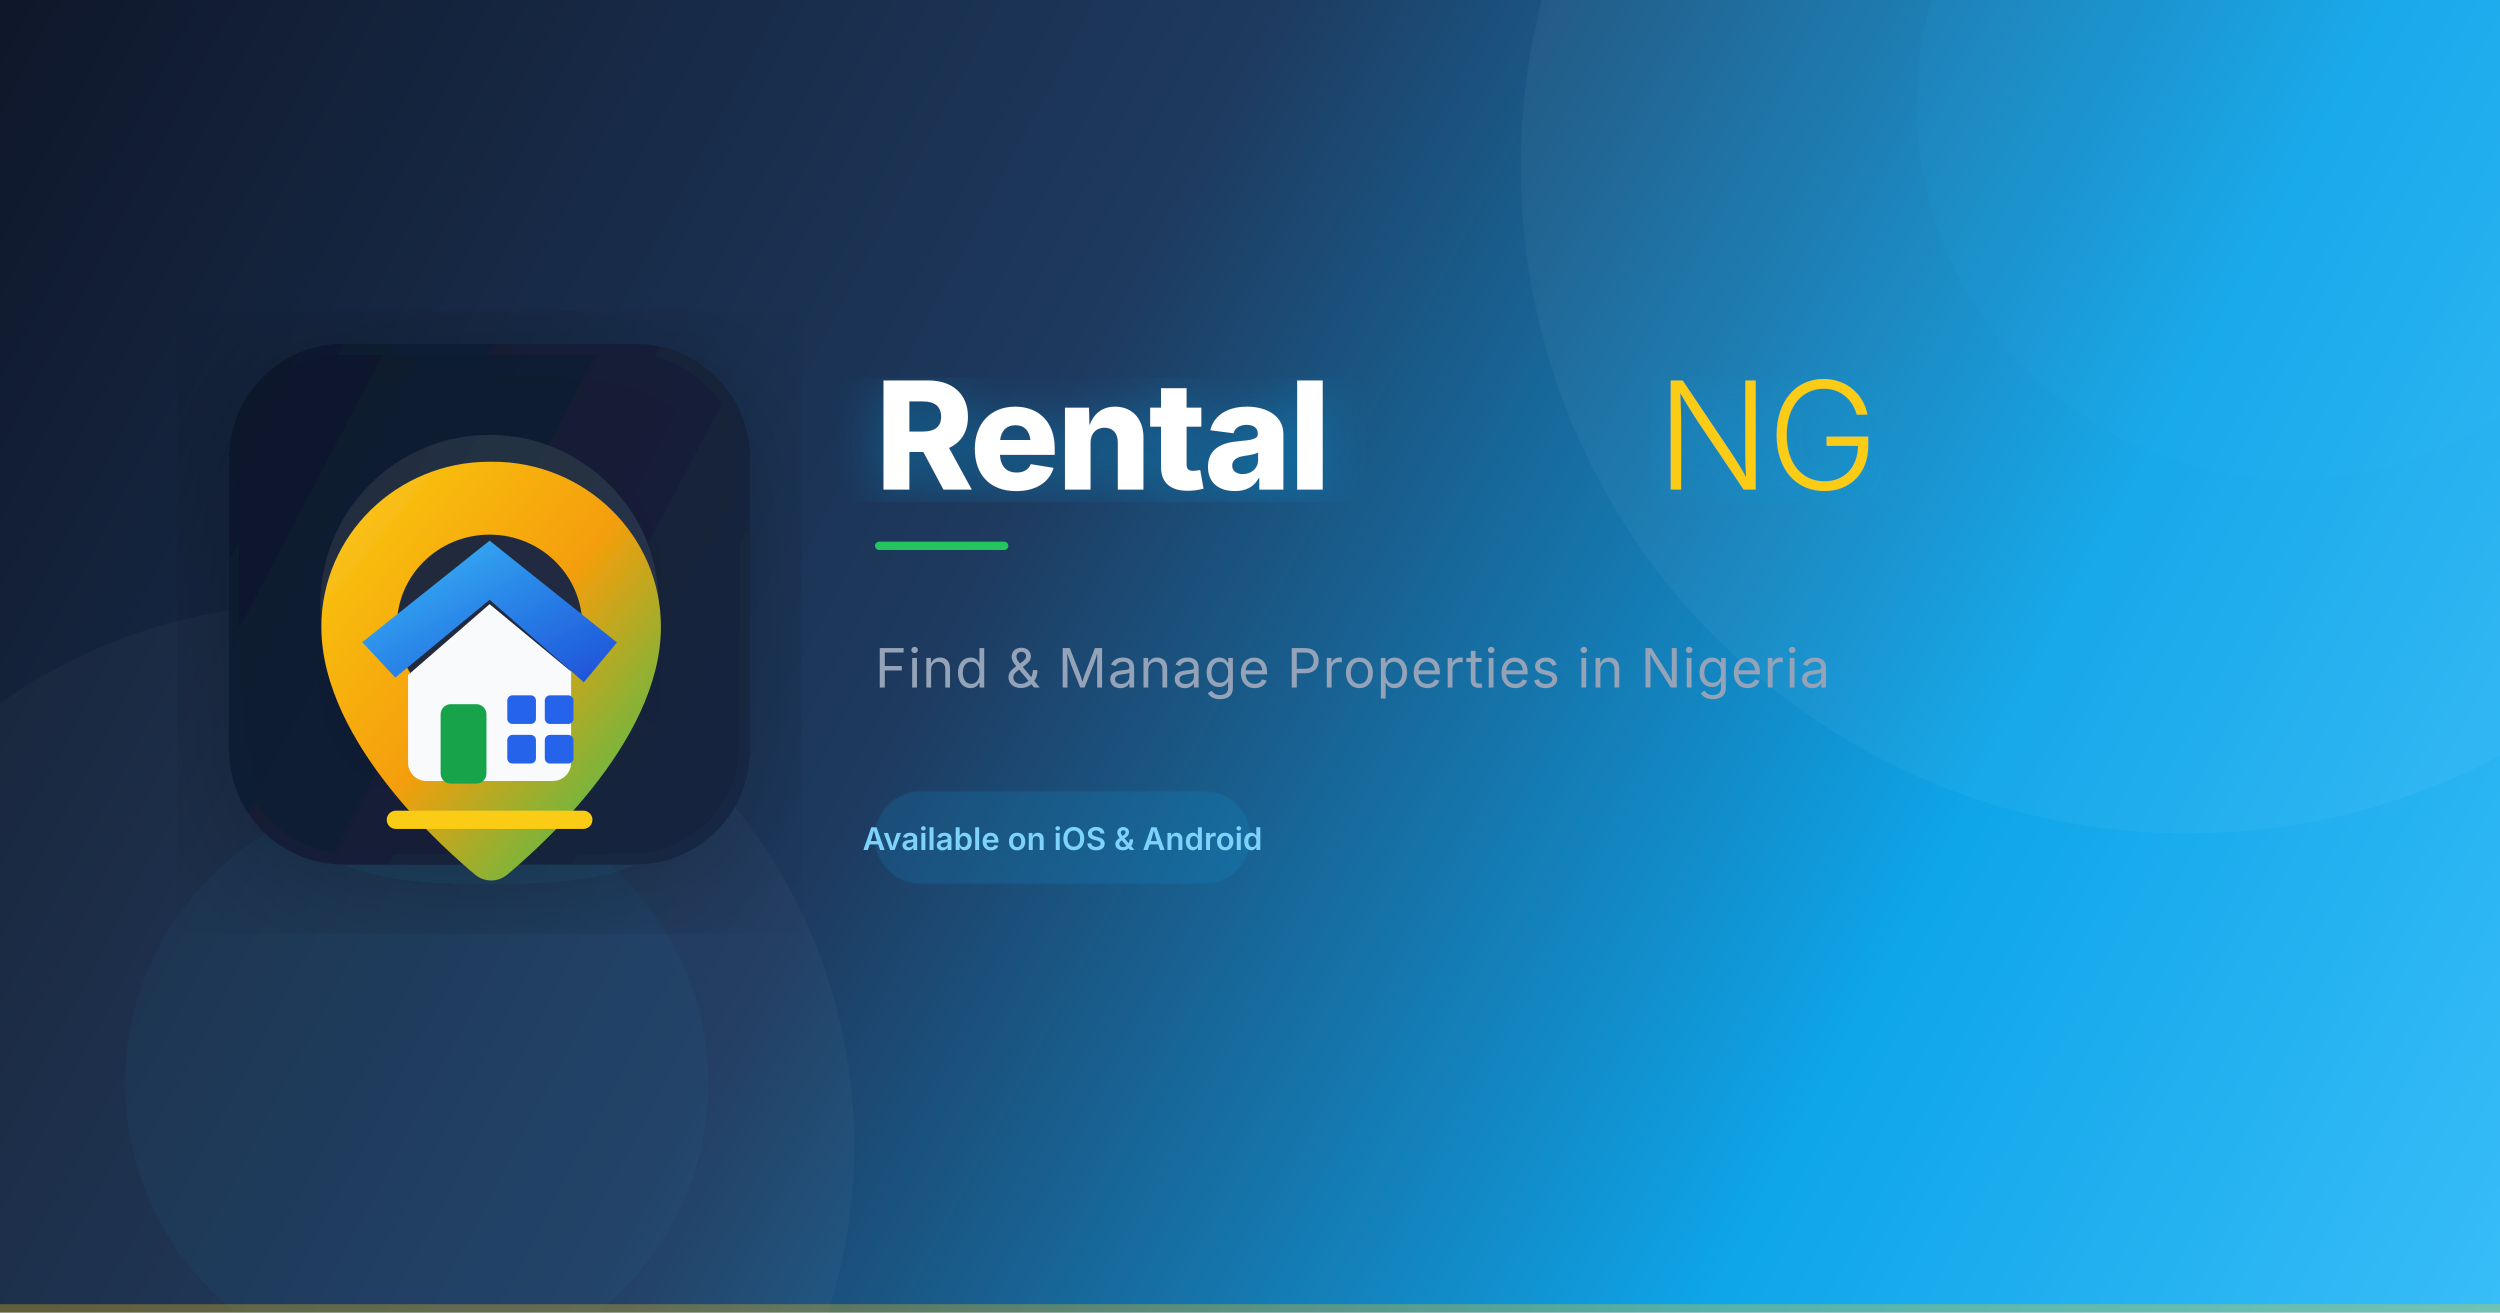
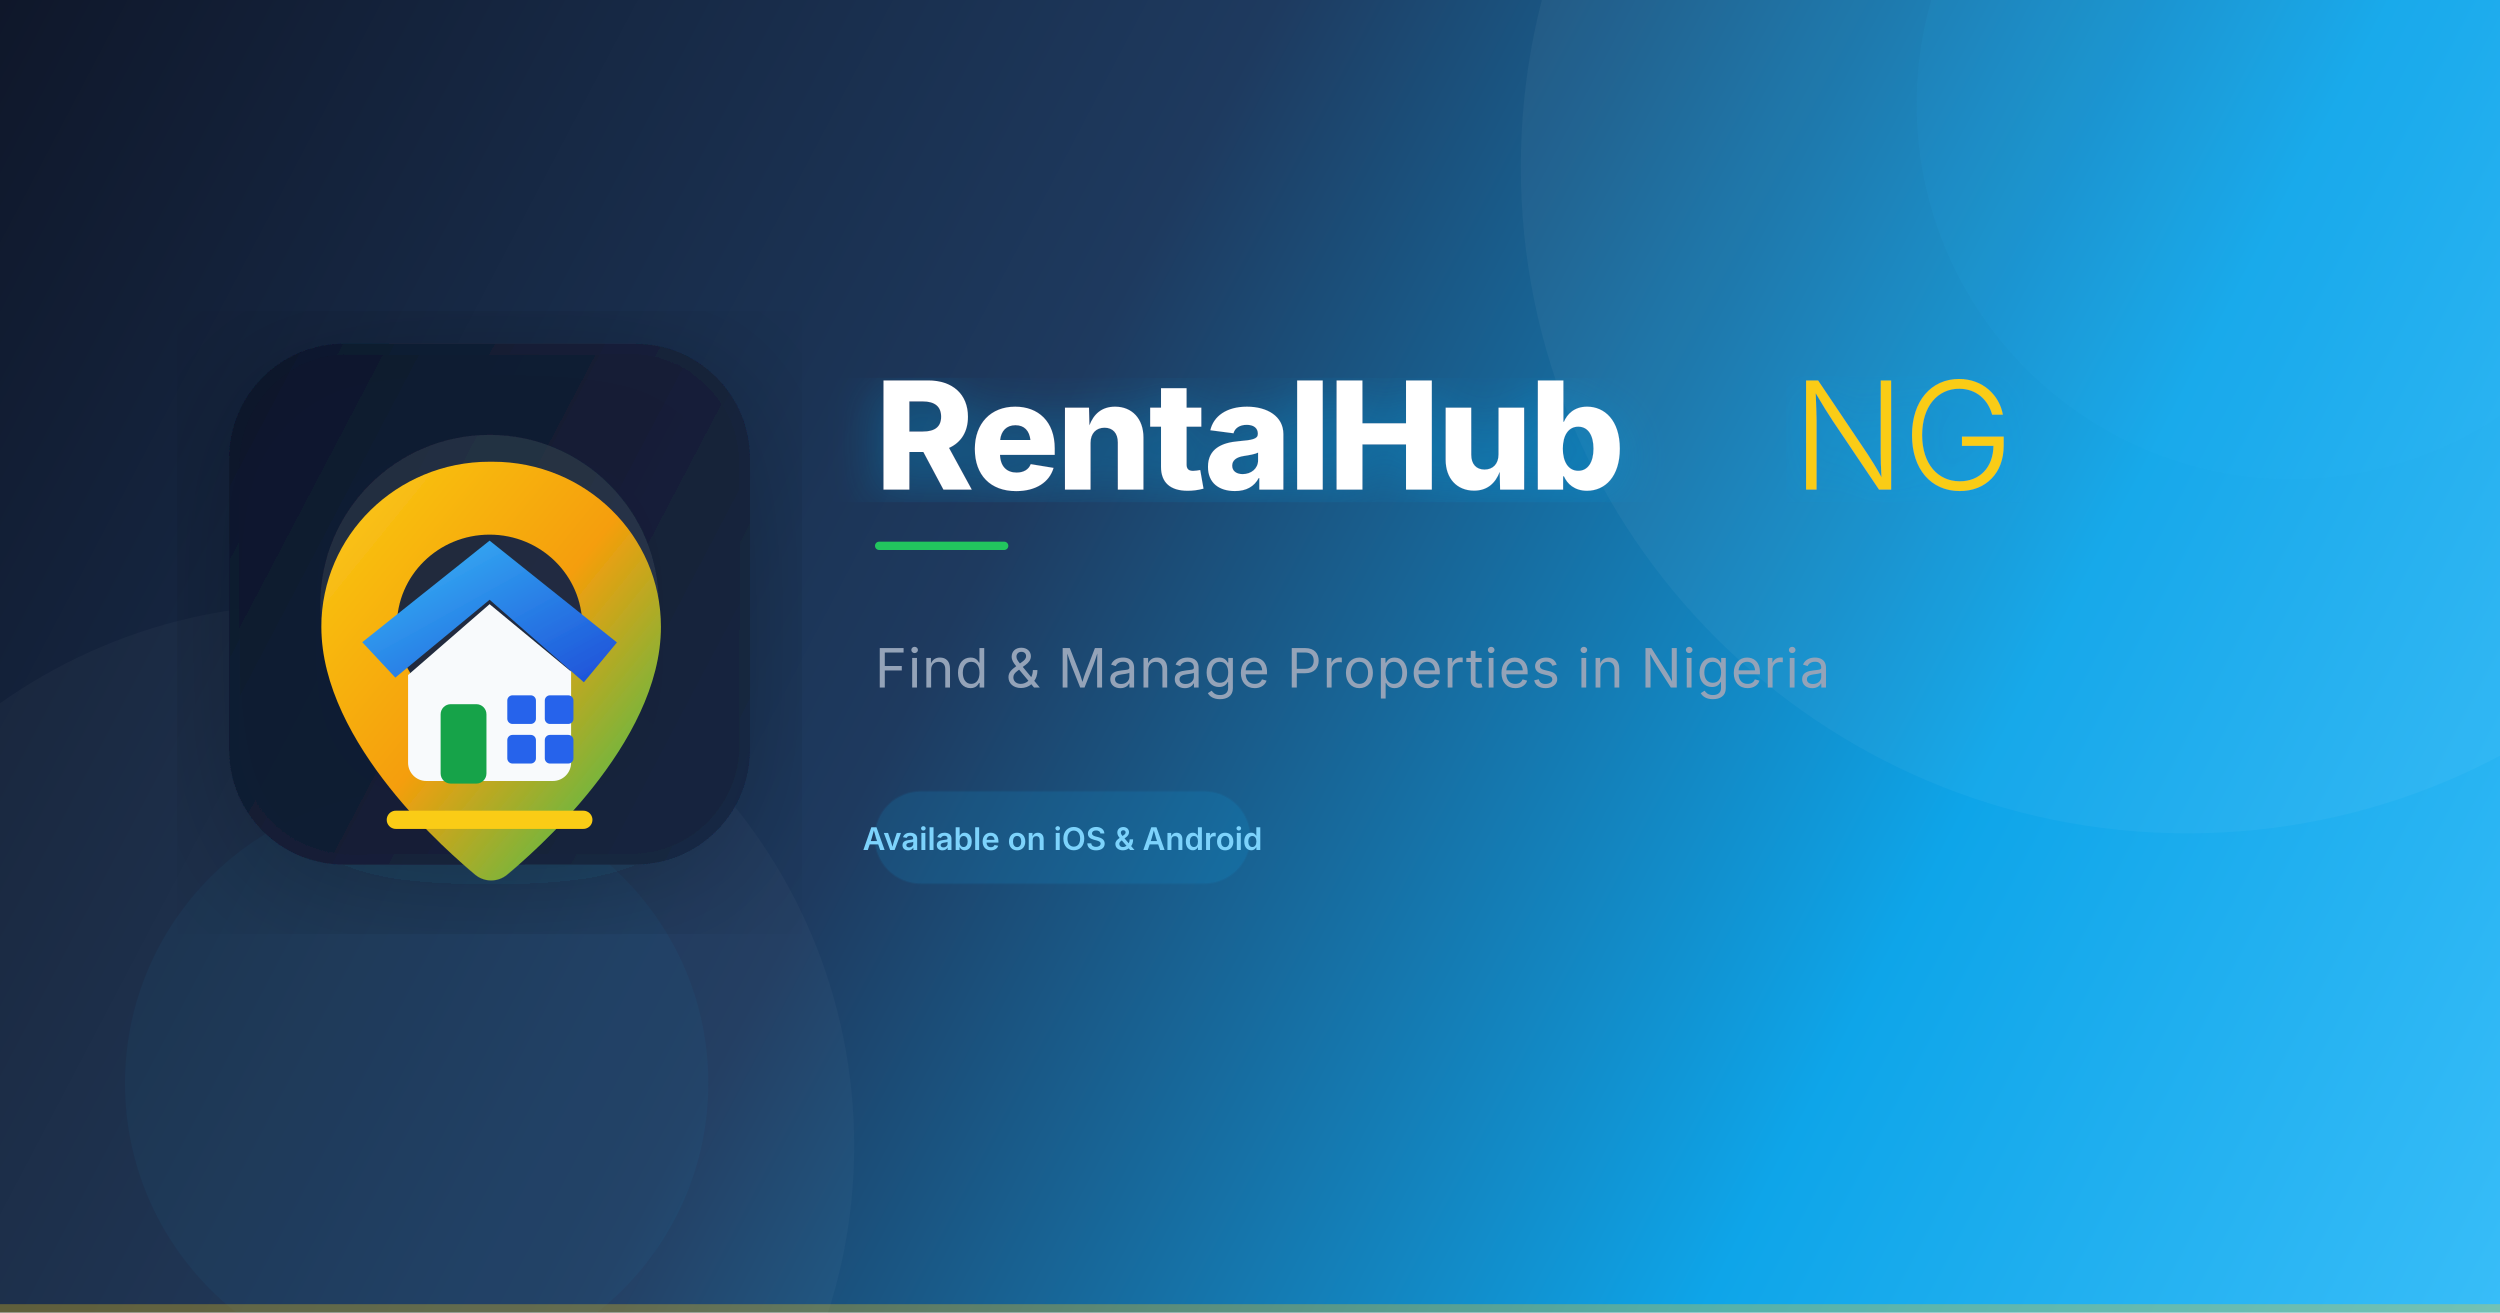
<svg xmlns="http://www.w3.org/2000/svg" viewBox="0 0 1200 630" role="img" aria-labelledby="ogTitle ogDesc">
  <defs>
    <linearGradient id="bg" x1="0" y1="0" x2="1200" y2="630" gradientUnits="userSpaceOnUse">
      <stop offset="0" stop-color="#0f172a" />
      <stop offset="0.4" stop-color="#1e3a5f" />
      <stop offset="0.75" stop-color="#0ea5e9" />
      <stop offset="1" stop-color="#38bdf8" />
    </linearGradient>
    <linearGradient id="pinGrad" x1="0" y1="0" x2="1" y2="1">
      <stop offset="0" stop-color="#facc15" />
      <stop offset="0.5" stop-color="#f59e0b" />
      <stop offset="1" stop-color="#22c55e" />
    </linearGradient>
    <linearGradient id="roofGrad" x1="0" y1="0" x2="1" y2="1">
      <stop offset="0" stop-color="#38bdf8" />
      <stop offset="1" stop-color="#1d4ed8" />
    </linearGradient>
    <filter id="glow">
      <feDropShadow dx="0" dy="8" stdDeviation="32" flood-color="#0f172a" flood-opacity="0.3" />
    </filter>
    <filter id="textGlow">
      <feDropShadow dx="0" dy="4" stdDeviation="12" flood-color="#0ea5e9" flood-opacity="0.4" />
    </filter>
  </defs>
  <rect width="1200" height="630" fill="url(#bg)" />
  <circle cx="1050" cy="80" r="320" fill="#ffffff" opacity="0.04" />
  <circle cx="1100" cy="50" r="180" fill="#38bdf8" opacity="0.06" />
  <circle cx="150" cy="550" r="260" fill="#ffffff" opacity="0.03" />
  <circle cx="200" cy="520" r="140" fill="#0ea5e9" opacity="0.05" />
  <line x1="0" y1="628" x2="1200" y2="628" stroke="#facc15" stroke-width="4" opacity="0.3" />
  <g transform="translate(110, 165) scale(1.25)" filter="url(#glow)">
    <rect x="0" y="0" width="200" height="200" rx="44" fill="url(#bg)" opacity="0.95" />
    <rect x="4" y="4" width="192" height="192" rx="42" fill="#0f172a" opacity="0.15" />
    <g transform="translate(100, 100)">
      <circle cx="0" cy="0" r="65" fill="#ffffff" opacity="0.08" />
      <circle cx="0" cy="0" r="51" fill="#0f172a" opacity="0.2" />
      <path d="M0-54.7c-35.7 0-64.6 28.4-64.6 63.4 0 45.1 50 87.6 59.1 95.2a9.6 9.6 0 0 0 12.2 0c9.1-7.6 59.1-50.1 59.1-95.2 0-35-28.9-63.4-64.6-63.4Zm0 98c-19.7 0-35.6-15.7-35.6-35s15.9-35 35.6-35 35.6 15.7 35.6 35-15.9 35-35.6 35Z" fill="url(#pinGrad)" />
      <path d="M-48.9 14.6 0-24.4l48.9 39.1-12.7 15.3L0-1.7l-36.2 29.9L-48.9 14.6Z" fill="url(#roofGrad)" />
      <path d="M-31.3 27.2 0 0l31.3 25.9v35a7 7 0 0 1-7 7H-24.3a7 7 0 0 1-7-7v-35Z" fill="#f8fafc" />
      <rect x="-18.8" y="38.4" width="17.6" height="30.5" rx="3.9" fill="#16a34a" />
      <rect x="6.8" y="35" width="11" height="11" rx="2" fill="#2563eb" />
      <rect x="21.2" y="35" width="11" height="11" rx="2" fill="#2563eb" />
      <rect x="6.8" y="50.2" width="11" height="11" rx="2" fill="#2563eb" />
      <rect x="21.2" y="50.2" width="11" height="11" rx="2" fill="#2563eb" />
      <line x1="-36" y1="82.8" x2="36" y2="82.8" stroke="#facc15" stroke-width="7" stroke-linecap="round" />
    </g>
  </g>
-   <text x="420" y="235" font-family="Inter, 'Segoe UI', system-ui, sans-serif" font-size="72" font-weight="800" fill="#ffffff" letter-spacing="-1.5" filter="url(#textGlow)">Rental</text>
-   <text x="420" y="235" font-family="Inter, 'Segoe UI', system-ui, sans-serif" font-size="72" font-weight="300" fill="#facc15" letter-spacing="-1.5" filter="url(#textGlow)">
-     <tspan dx="375">NG</tspan>
-   </text>
+   <text x="420" y="235" font-family="Inter, 'Segoe UI', system-ui, sans-serif" font-size="72" font-weight="800" fill="#ffffff" letter-spacing="-1.5" filter="url(#textGlow)">RentalHub</text>
+   <text x="860" y="235" font-family="Inter, 'Segoe UI', system-ui, sans-serif" font-size="72" font-weight="300" fill="#facc15" letter-spacing="-1.5" filter="url(#textGlow)">NG</text>
  <rect x="420" y="260" width="64" height="4" rx="2" fill="#22c55e" />
  <text x="420" y="330" font-family="Inter, 'Segoe UI', system-ui, sans-serif" font-size="26" font-weight="400" fill="#94a3b8" letter-spacing="0.5">Find &amp; Manage Properties in Nigeria</text>
  <g transform="translate(420, 380)">
    <rect x="0" y="0" width="180" height="44" rx="22" fill="#0ea5e9" opacity="0.15" stroke="#0ea5e9" stroke-width="1" stroke-opacity="0.4" />
    <text x="90" y="28" font-family="Inter, 'Segoe UI', system-ui, sans-serif" font-size="15" font-weight="600" fill="#7dd3fc" text-anchor="middle">Available on iOS &amp; Android</text>
  </g>
</svg>
